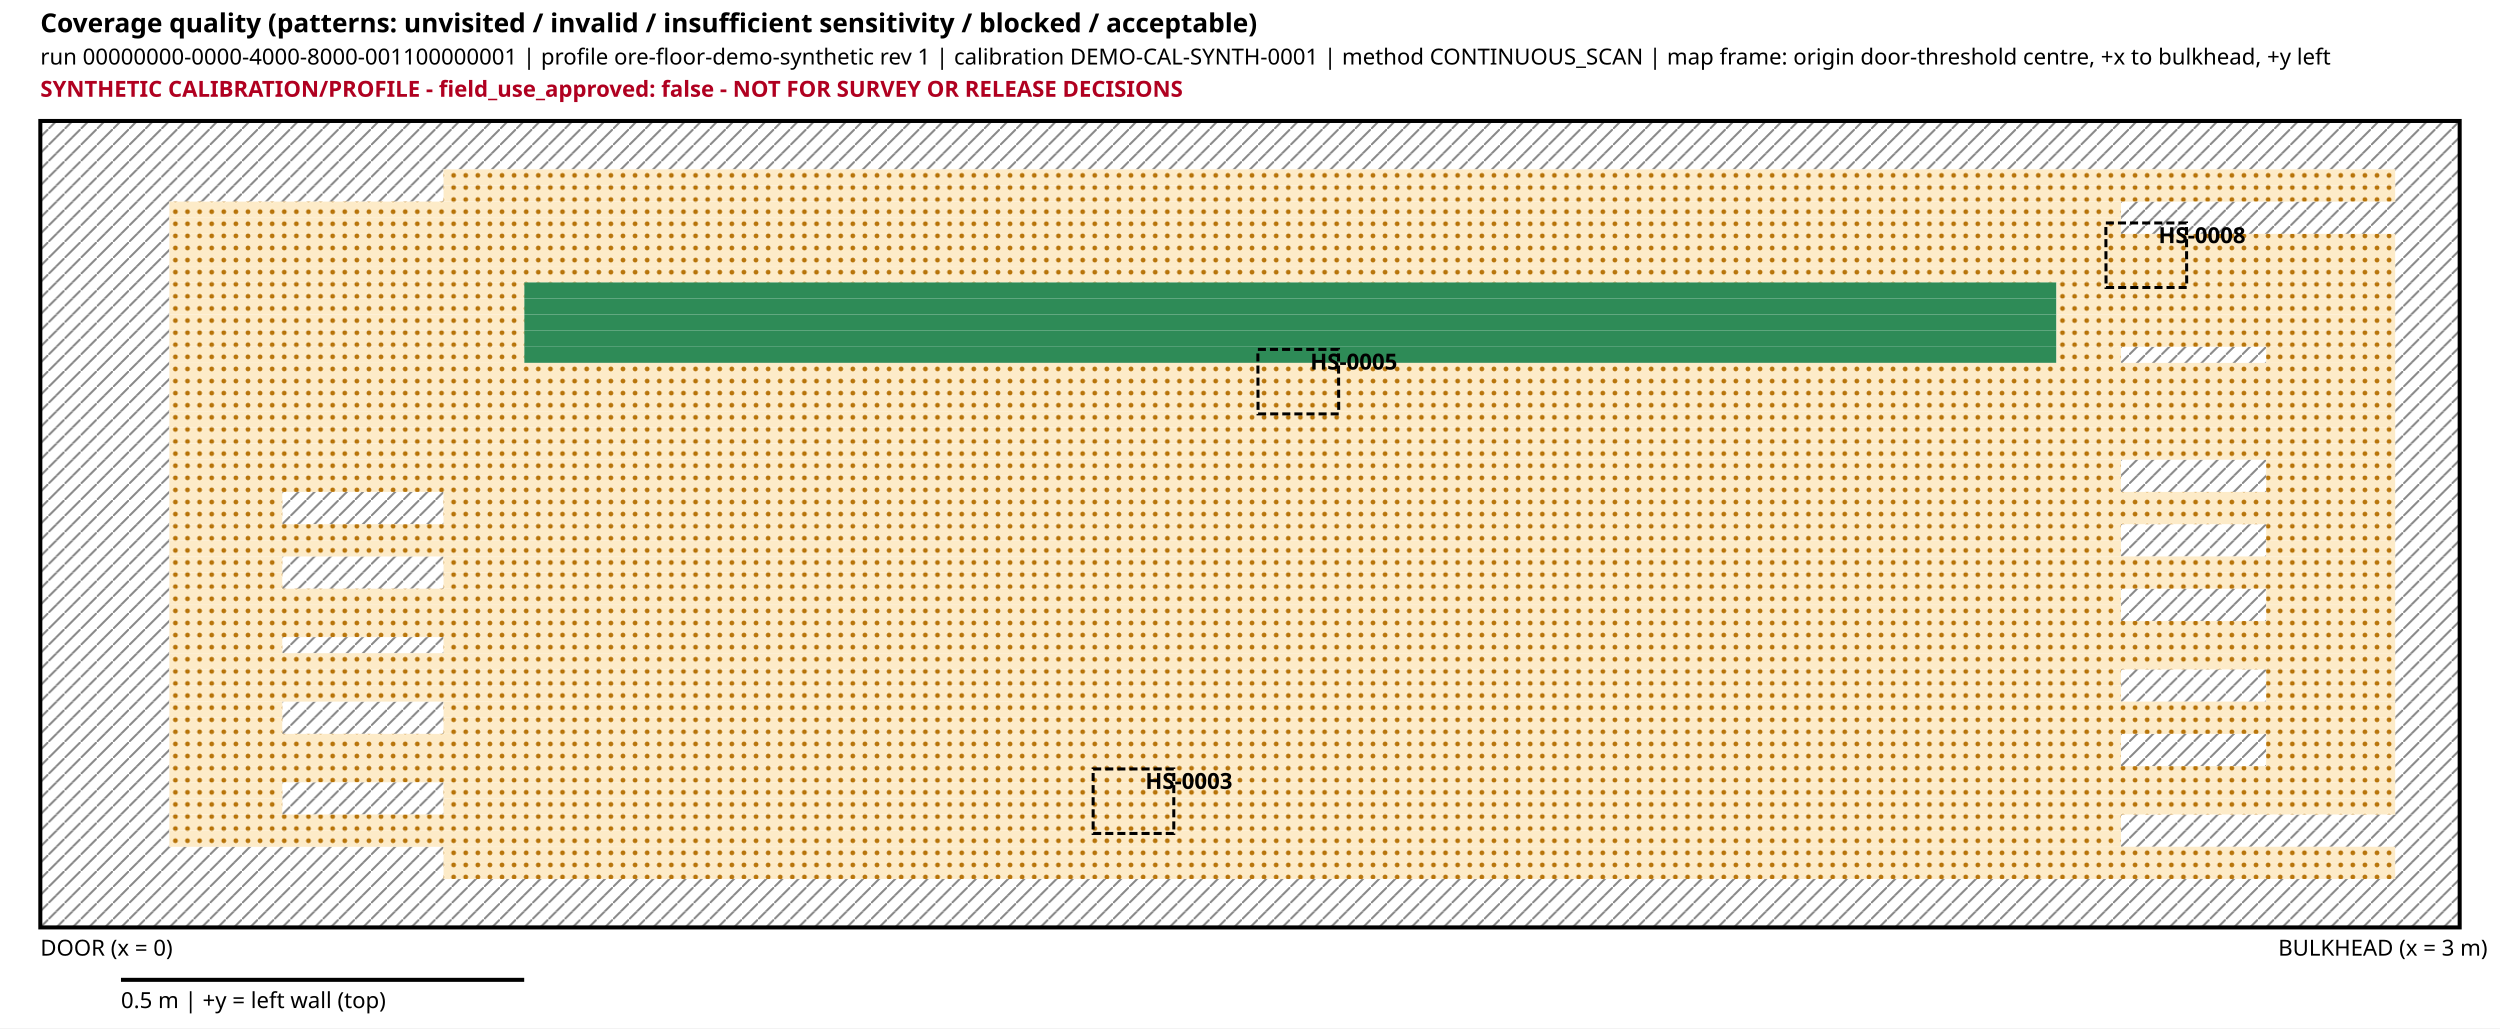
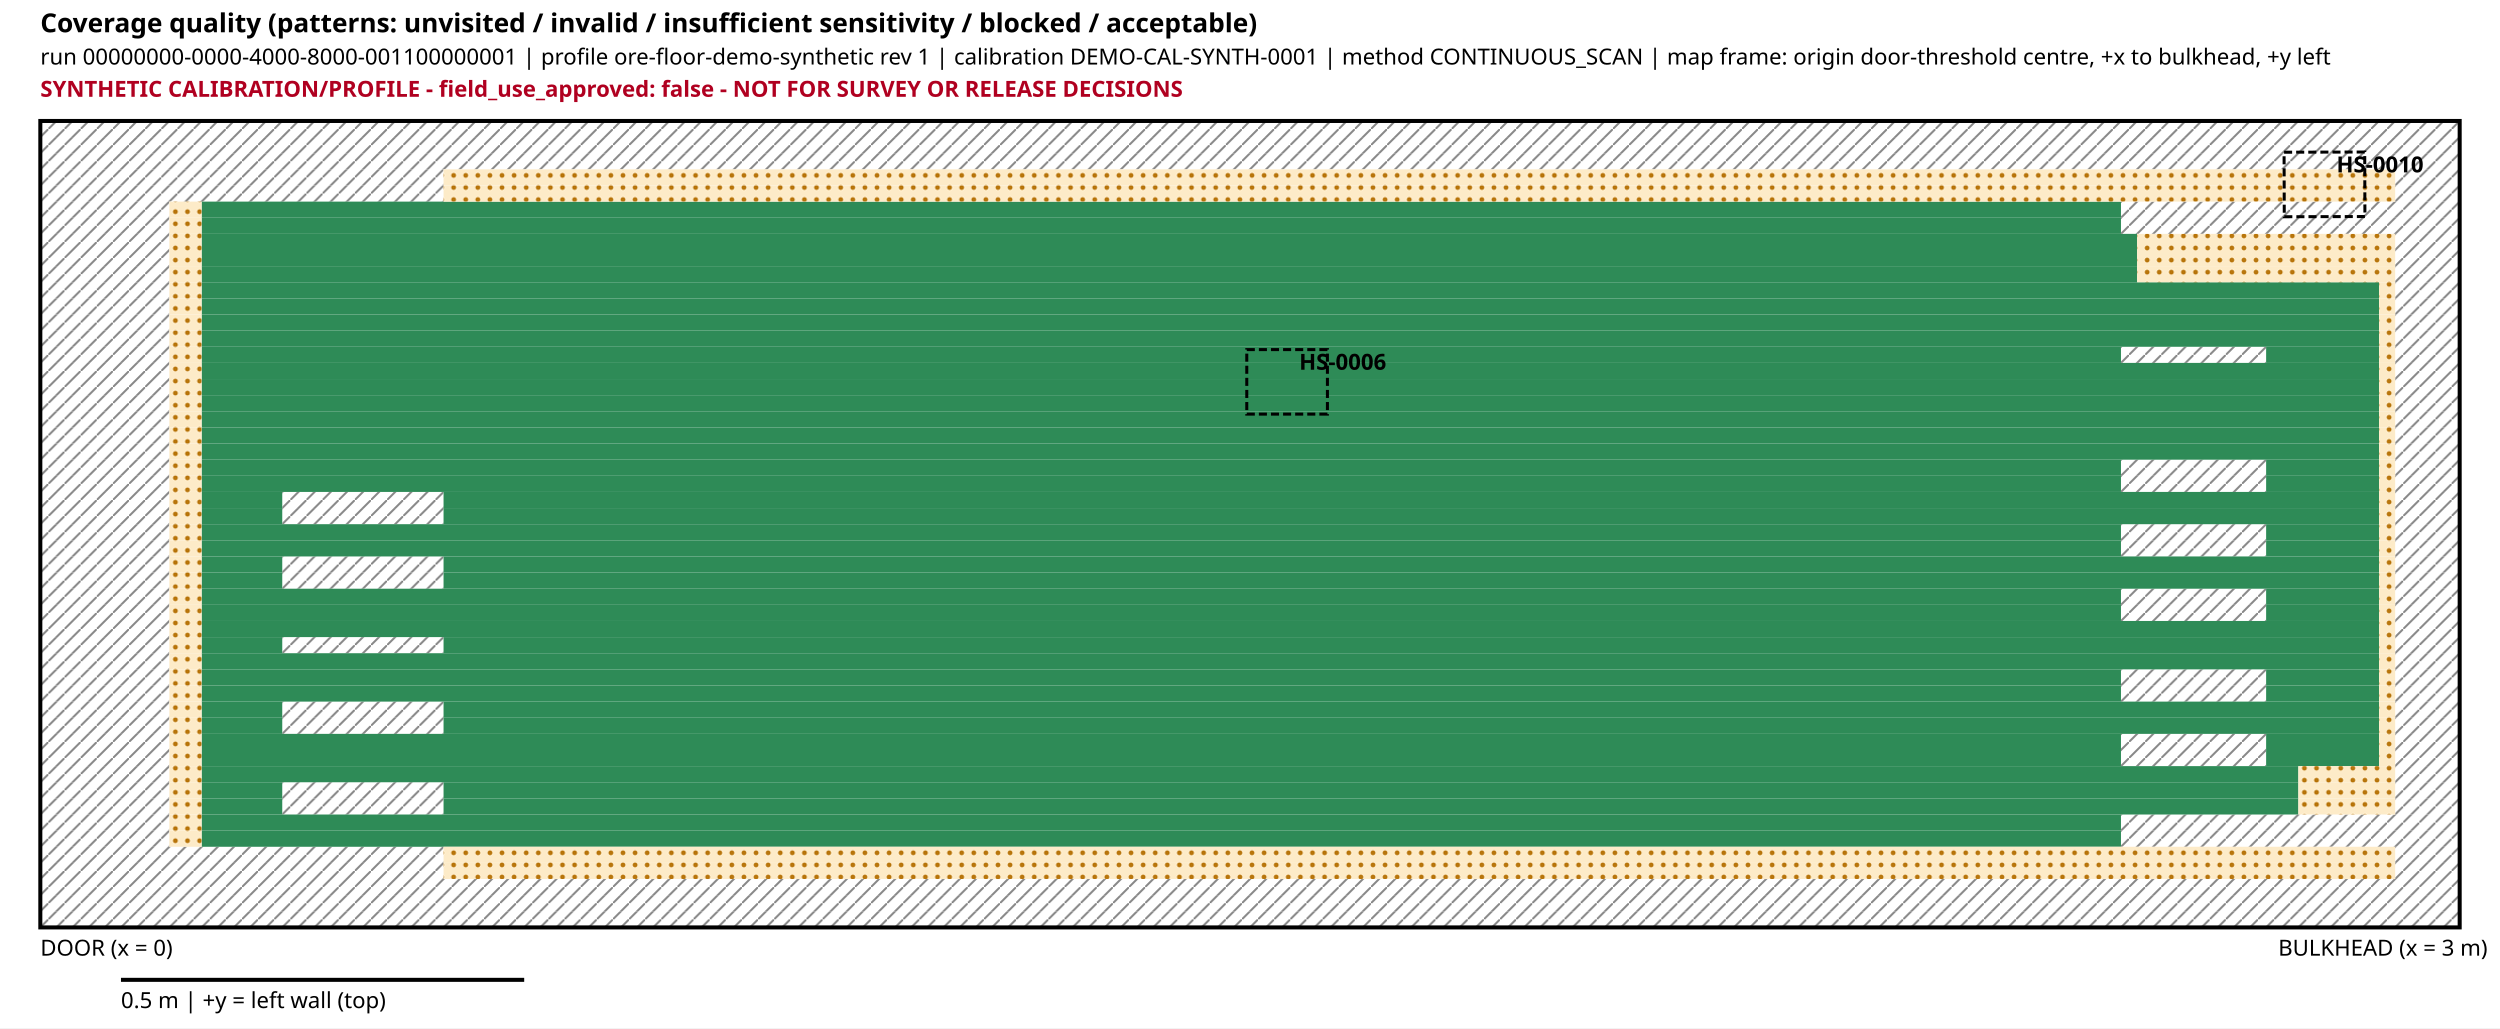
<svg xmlns="http://www.w3.org/2000/svg" width="1240" height="510" viewBox="0 0 1240 510" font-family="sans-serif" font-size="11">
  <defs>
    <pattern id="p-UNVISITED" width="8" height="8" patternUnits="userSpaceOnUse">
      <rect width="8" height="8" fill="#fff" />
      <path d="M0 8L8 0" stroke="#888" stroke-width="1" />
    </pattern>
    <pattern id="p-INVALID_DATA" width="8" height="8" patternUnits="userSpaceOnUse">
      <rect width="8" height="8" fill="#f6d5d5" />
      <path d="M0 0L8 8M0 8L8 0" stroke="#c83c3c" stroke-width="1" />
    </pattern>
    <pattern id="p-INSUFFICIENT_SENSITIVITY" width="6" height="6" patternUnits="userSpaceOnUse">
      <rect width="6" height="6" fill="#fdebc8" />
      <circle cx="3" cy="3" r="1.2" fill="#b9770e" />
    </pattern>
    <pattern id="p-BLOCKED" width="8" height="8" patternUnits="userSpaceOnUse">
      <rect width="8" height="8" fill="#e4dcf0" />
      <path d="M0 4H8" stroke="#785aa0" stroke-width="2" />
    </pattern>
    <pattern id="p-EXCLUDED" width="8" height="8" patternUnits="userSpaceOnUse">
      <rect width="8" height="8" fill="#5a5a5a" />
    </pattern>
    <pattern id="p-ACCEPTABLE" width="8" height="8" patternUnits="userSpaceOnUse">
      <rect width="8" height="8" fill="#2e8b57" />
    </pattern>
  </defs>
  <rect width="1240" height="510" fill="#fff" />
  <text x="20" y="16" font-size="13" font-weight="bold">Coverage quality (patterns: unvisited / invalid / insufficient sensitivity / blocked / acceptable)</text>
  <text x="20" y="32">run 00000000-0000-4000-8000-001100000001 | profile ore-floor-demo-synthetic rev 1 | calibration DEMO-CAL-SYNTH-0001 | method CONTINUOUS_SCAN | map frame: origin door-threshold centre, +x to bulkhead, +y left</text>
  <text x="20" y="48" fill="#b00020" font-weight="bold">SYNTHETIC CALIBRATION/PROFILE - field_use_approved: false - NOT FOR SURVEY OR RELEASE DECISIONS</text>
  <rect x="20.0" y="452.0" width="1200.0" height="8.0" fill="url(#p-UNVISITED)" />
  <rect x="20.0" y="444.0" width="1200.0" height="8.0" fill="url(#p-UNVISITED)" />
  <rect x="20.0" y="436.0" width="1200.0" height="8.0" fill="url(#p-UNVISITED)" />
  <rect x="20.0" y="428.0" width="200.0" height="8.0" fill="url(#p-UNVISITED)" />
  <rect x="1188.0" y="428.0" width="32.0" height="8.0" fill="url(#p-UNVISITED)" />
  <rect x="20.0" y="420.0" width="200.0" height="8.0" fill="url(#p-UNVISITED)" />
  <rect x="1188.0" y="420.0" width="32.0" height="8.0" fill="url(#p-UNVISITED)" />
  <rect x="20.0" y="412.0" width="64.0" height="8.0" fill="url(#p-UNVISITED)" />
  <rect x="1052.0" y="412.0" width="168.0" height="8.0" fill="url(#p-UNVISITED)" />
  <rect x="20.0" y="404.0" width="64.0" height="8.0" fill="url(#p-UNVISITED)" />
  <rect x="1052.0" y="404.0" width="168.0" height="8.0" fill="url(#p-UNVISITED)" />
  <rect x="20.0" y="396.0" width="64.0" height="8.0" fill="url(#p-UNVISITED)" />
  <rect x="140.0" y="396.0" width="80.0" height="8.0" fill="url(#p-UNVISITED)" />
  <rect x="1188.0" y="396.0" width="32.0" height="8.0" fill="url(#p-UNVISITED)" />
  <rect x="20.0" y="388.0" width="64.0" height="8.0" fill="url(#p-UNVISITED)" />
  <rect x="140.0" y="388.0" width="80.0" height="8.0" fill="url(#p-UNVISITED)" />
  <rect x="1188.0" y="388.0" width="32.0" height="8.0" fill="url(#p-UNVISITED)" />
  <rect x="20.0" y="380.0" width="64.0" height="8.0" fill="url(#p-UNVISITED)" />
  <rect x="1188.0" y="380.0" width="32.0" height="8.0" fill="url(#p-UNVISITED)" />
  <rect x="20.0" y="372.0" width="64.0" height="8.0" fill="url(#p-UNVISITED)" />
  <rect x="1052.0" y="372.0" width="72.0" height="8.0" fill="url(#p-UNVISITED)" />
  <rect x="1188.0" y="372.0" width="32.0" height="8.0" fill="url(#p-UNVISITED)" />
  <rect x="20.0" y="364.0" width="64.0" height="8.0" fill="url(#p-UNVISITED)" />
  <rect x="1052.0" y="364.0" width="72.0" height="8.0" fill="url(#p-UNVISITED)" />
  <rect x="1188.0" y="364.0" width="32.0" height="8.0" fill="url(#p-UNVISITED)" />
  <rect x="20.0" y="356.0" width="64.0" height="8.0" fill="url(#p-UNVISITED)" />
  <rect x="140.0" y="356.0" width="80.0" height="8.0" fill="url(#p-UNVISITED)" />
  <rect x="1188.0" y="356.0" width="32.0" height="8.0" fill="url(#p-UNVISITED)" />
  <rect x="20.0" y="348.0" width="64.0" height="8.0" fill="url(#p-UNVISITED)" />
  <rect x="140.0" y="348.0" width="80.0" height="8.0" fill="url(#p-UNVISITED)" />
  <rect x="1188.0" y="348.0" width="32.0" height="8.0" fill="url(#p-UNVISITED)" />
  <rect x="20.0" y="340.0" width="64.0" height="8.0" fill="url(#p-UNVISITED)" />
  <rect x="1052.0" y="340.0" width="72.0" height="8.0" fill="url(#p-UNVISITED)" />
  <rect x="1188.0" y="340.0" width="32.0" height="8.0" fill="url(#p-UNVISITED)" />
  <rect x="20.0" y="332.0" width="64.0" height="8.0" fill="url(#p-UNVISITED)" />
  <rect x="1052.0" y="332.0" width="72.0" height="8.0" fill="url(#p-UNVISITED)" />
  <rect x="1188.0" y="332.0" width="32.0" height="8.0" fill="url(#p-UNVISITED)" />
  <rect x="20.0" y="324.0" width="64.0" height="8.0" fill="url(#p-UNVISITED)" />
  <rect x="1188.0" y="324.0" width="32.0" height="8.0" fill="url(#p-UNVISITED)" />
  <rect x="20.0" y="316.0" width="64.0" height="8.0" fill="url(#p-UNVISITED)" />
  <rect x="140.0" y="316.0" width="80.0" height="8.0" fill="url(#p-UNVISITED)" />
  <rect x="1188.0" y="316.0" width="32.0" height="8.0" fill="url(#p-UNVISITED)" />
  <rect x="20.0" y="308.0" width="64.0" height="8.0" fill="url(#p-UNVISITED)" />
  <rect x="1188.0" y="308.0" width="32.0" height="8.0" fill="url(#p-UNVISITED)" />
  <rect x="20.0" y="300.0" width="64.0" height="8.0" fill="url(#p-UNVISITED)" />
  <rect x="1052.0" y="300.0" width="72.0" height="8.0" fill="url(#p-UNVISITED)" />
  <rect x="1188.0" y="300.0" width="32.0" height="8.0" fill="url(#p-UNVISITED)" />
  <rect x="20.0" y="292.0" width="64.0" height="8.0" fill="url(#p-UNVISITED)" />
  <rect x="1052.0" y="292.0" width="72.0" height="8.0" fill="url(#p-UNVISITED)" />
  <rect x="1188.0" y="292.0" width="32.0" height="8.0" fill="url(#p-UNVISITED)" />
  <rect x="20.0" y="284.0" width="64.0" height="8.0" fill="url(#p-UNVISITED)" />
  <rect x="140.0" y="284.0" width="80.0" height="8.0" fill="url(#p-UNVISITED)" />
  <rect x="1188.0" y="284.0" width="32.0" height="8.0" fill="url(#p-UNVISITED)" />
  <rect x="20.0" y="276.0" width="64.0" height="8.0" fill="url(#p-UNVISITED)" />
  <rect x="140.0" y="276.0" width="80.0" height="8.0" fill="url(#p-UNVISITED)" />
  <rect x="1188.0" y="276.0" width="32.0" height="8.0" fill="url(#p-UNVISITED)" />
  <rect x="20.0" y="268.0" width="64.0" height="8.0" fill="url(#p-UNVISITED)" />
  <rect x="1052.0" y="268.0" width="72.0" height="8.0" fill="url(#p-UNVISITED)" />
  <rect x="1188.0" y="268.0" width="32.0" height="8.0" fill="url(#p-UNVISITED)" />
  <rect x="20.0" y="260.0" width="64.0" height="8.0" fill="url(#p-UNVISITED)" />
  <rect x="1052.0" y="260.0" width="72.0" height="8.0" fill="url(#p-UNVISITED)" />
  <rect x="1188.0" y="260.0" width="32.0" height="8.0" fill="url(#p-UNVISITED)" />
  <rect x="20.0" y="252.0" width="64.0" height="8.0" fill="url(#p-UNVISITED)" />
  <rect x="140.0" y="252.0" width="80.0" height="8.0" fill="url(#p-UNVISITED)" />
  <rect x="1188.0" y="252.0" width="32.0" height="8.0" fill="url(#p-UNVISITED)" />
  <rect x="20.0" y="244.0" width="64.0" height="8.0" fill="url(#p-UNVISITED)" />
  <rect x="140.0" y="244.0" width="80.0" height="8.0" fill="url(#p-UNVISITED)" />
  <rect x="1188.0" y="244.0" width="32.0" height="8.0" fill="url(#p-UNVISITED)" />
  <rect x="20.0" y="236.0" width="64.0" height="8.0" fill="url(#p-UNVISITED)" />
  <rect x="1052.0" y="236.0" width="72.0" height="8.0" fill="url(#p-UNVISITED)" />
  <rect x="1188.0" y="236.0" width="32.0" height="8.0" fill="url(#p-UNVISITED)" />
  <rect x="20.0" y="228.0" width="64.0" height="8.0" fill="url(#p-UNVISITED)" />
  <rect x="1052.0" y="228.0" width="72.0" height="8.0" fill="url(#p-UNVISITED)" />
  <rect x="1188.0" y="228.0" width="32.0" height="8.0" fill="url(#p-UNVISITED)" />
  <rect x="20.0" y="220.0" width="64.0" height="8.0" fill="url(#p-UNVISITED)" />
  <rect x="1188.0" y="220.0" width="32.0" height="8.0" fill="url(#p-UNVISITED)" />
  <rect x="20.0" y="212.0" width="64.0" height="8.0" fill="url(#p-UNVISITED)" />
  <rect x="1188.0" y="212.0" width="32.0" height="8.0" fill="url(#p-UNVISITED)" />
  <rect x="20.0" y="204.0" width="64.0" height="8.0" fill="url(#p-UNVISITED)" />
  <rect x="1188.0" y="204.0" width="32.0" height="8.0" fill="url(#p-UNVISITED)" />
  <rect x="20.0" y="196.0" width="64.0" height="8.0" fill="url(#p-UNVISITED)" />
  <rect x="1188.0" y="196.0" width="32.0" height="8.0" fill="url(#p-UNVISITED)" />
  <rect x="20.0" y="188.0" width="64.0" height="8.0" fill="url(#p-UNVISITED)" />
  <rect x="1188.0" y="188.0" width="32.0" height="8.0" fill="url(#p-UNVISITED)" />
  <rect x="20.0" y="180.0" width="64.0" height="8.0" fill="url(#p-UNVISITED)" />
  <rect x="1188.0" y="180.0" width="32.0" height="8.0" fill="url(#p-UNVISITED)" />
  <rect x="20.0" y="172.0" width="64.0" height="8.0" fill="url(#p-UNVISITED)" />
  <rect x="1052.0" y="172.0" width="72.0" height="8.0" fill="url(#p-UNVISITED)" />
  <rect x="1188.0" y="172.0" width="32.0" height="8.0" fill="url(#p-UNVISITED)" />
  <rect x="20.0" y="164.0" width="64.0" height="8.0" fill="url(#p-UNVISITED)" />
  <rect x="1188.0" y="164.0" width="32.0" height="8.0" fill="url(#p-UNVISITED)" />
  <rect x="20.0" y="156.0" width="64.0" height="8.0" fill="url(#p-UNVISITED)" />
  <rect x="1188.0" y="156.0" width="32.0" height="8.0" fill="url(#p-UNVISITED)" />
  <rect x="20.0" y="148.0" width="64.0" height="8.0" fill="url(#p-UNVISITED)" />
  <rect x="1188.0" y="148.0" width="32.0" height="8.0" fill="url(#p-UNVISITED)" />
  <rect x="20.0" y="140.0" width="64.0" height="8.0" fill="url(#p-UNVISITED)" />
  <rect x="1188.0" y="140.0" width="32.0" height="8.0" fill="url(#p-UNVISITED)" />
  <rect x="20.0" y="132.0" width="64.0" height="8.0" fill="url(#p-UNVISITED)" />
  <rect x="1188.0" y="132.0" width="32.0" height="8.0" fill="url(#p-UNVISITED)" />
  <rect x="20.0" y="124.0" width="64.0" height="8.0" fill="url(#p-UNVISITED)" />
  <rect x="1188.0" y="124.0" width="32.0" height="8.0" fill="url(#p-UNVISITED)" />
  <rect x="20.0" y="116.0" width="64.0" height="8.0" fill="url(#p-UNVISITED)" />
  <rect x="1188.0" y="116.0" width="32.0" height="8.0" fill="url(#p-UNVISITED)" />
  <rect x="20.0" y="108.0" width="64.0" height="8.0" fill="url(#p-UNVISITED)" />
  <rect x="1052.0" y="108.0" width="168.0" height="8.0" fill="url(#p-UNVISITED)" />
  <rect x="20.0" y="100.0" width="64.0" height="8.0" fill="url(#p-UNVISITED)" />
  <rect x="1052.0" y="100.0" width="168.0" height="8.0" fill="url(#p-UNVISITED)" />
  <rect x="20.0" y="92.0" width="200.0" height="8.0" fill="url(#p-UNVISITED)" />
  <rect x="1188.0" y="92.0" width="32.0" height="8.0" fill="url(#p-UNVISITED)" />
  <rect x="20.0" y="84.0" width="200.0" height="8.0" fill="url(#p-UNVISITED)" />
  <rect x="1188.0" y="84.0" width="32.0" height="8.0" fill="url(#p-UNVISITED)" />
  <rect x="20.0" y="76.0" width="1200.0" height="8.0" fill="url(#p-UNVISITED)" />
  <rect x="20.0" y="68.0" width="1200.0" height="8.0" fill="url(#p-UNVISITED)" />
  <rect x="20.0" y="60.0" width="1200.0" height="8.0" fill="url(#p-UNVISITED)" />
-   <rect x="260.0" y="172.0" width="760.0" height="8.0" fill="url(#p-ACCEPTABLE)" />
-   <rect x="260.0" y="164.0" width="760.0" height="8.0" fill="url(#p-ACCEPTABLE)" />
-   <rect x="260.0" y="156.0" width="760.0" height="8.0" fill="url(#p-ACCEPTABLE)" />
-   <rect x="260.0" y="148.0" width="760.0" height="8.0" fill="url(#p-ACCEPTABLE)" />
-   <rect x="260.0" y="140.0" width="760.0" height="8.0" fill="url(#p-ACCEPTABLE)" />
+   <rect x="100.0" y="412.0" width="952.0" height="8.0" fill="url(#p-ACCEPTABLE)" />
+   <rect x="100.0" y="404.0" width="952.0" height="8.0" fill="url(#p-ACCEPTABLE)" />
+   <rect x="100.0" y="396.0" width="40.0" height="8.0" fill="url(#p-ACCEPTABLE)" />
+   <rect x="220.0" y="396.0" width="920.0" height="8.0" fill="url(#p-ACCEPTABLE)" />
+   <rect x="100.0" y="388.0" width="40.0" height="8.0" fill="url(#p-ACCEPTABLE)" />
+   <rect x="220.0" y="388.0" width="920.0" height="8.0" fill="url(#p-ACCEPTABLE)" />
+   <rect x="100.0" y="380.0" width="1040.0" height="8.0" fill="url(#p-ACCEPTABLE)" />
+   <rect x="100.0" y="372.0" width="952.0" height="8.0" fill="url(#p-ACCEPTABLE)" />
+   <rect x="1124.0" y="372.0" width="56.0" height="8.0" fill="url(#p-ACCEPTABLE)" />
+   <rect x="100.0" y="364.0" width="952.0" height="8.0" fill="url(#p-ACCEPTABLE)" />
+   <rect x="1124.0" y="364.0" width="56.0" height="8.0" fill="url(#p-ACCEPTABLE)" />
+   <rect x="100.0" y="356.0" width="40.0" height="8.0" fill="url(#p-ACCEPTABLE)" />
+   <rect x="220.0" y="356.0" width="960.0" height="8.0" fill="url(#p-ACCEPTABLE)" />
+   <rect x="100.0" y="348.0" width="40.0" height="8.0" fill="url(#p-ACCEPTABLE)" />
+   <rect x="220.0" y="348.0" width="960.0" height="8.0" fill="url(#p-ACCEPTABLE)" />
+   <rect x="100.0" y="340.0" width="952.0" height="8.0" fill="url(#p-ACCEPTABLE)" />
+   <rect x="1124.0" y="340.0" width="56.0" height="8.0" fill="url(#p-ACCEPTABLE)" />
+   <rect x="100.0" y="332.0" width="952.0" height="8.0" fill="url(#p-ACCEPTABLE)" />
+   <rect x="1124.0" y="332.0" width="56.0" height="8.0" fill="url(#p-ACCEPTABLE)" />
+   <rect x="100.0" y="324.0" width="1080.0" height="8.0" fill="url(#p-ACCEPTABLE)" />
+   <rect x="100.0" y="316.0" width="40.0" height="8.0" fill="url(#p-ACCEPTABLE)" />
+   <rect x="220.0" y="316.0" width="960.0" height="8.0" fill="url(#p-ACCEPTABLE)" />
+   <rect x="100.0" y="308.0" width="1080.0" height="8.0" fill="url(#p-ACCEPTABLE)" />
+   <rect x="100.0" y="300.0" width="952.0" height="8.0" fill="url(#p-ACCEPTABLE)" />
+   <rect x="1124.0" y="300.0" width="56.0" height="8.0" fill="url(#p-ACCEPTABLE)" />
+   <rect x="100.0" y="292.0" width="952.0" height="8.0" fill="url(#p-ACCEPTABLE)" />
+   <rect x="1124.0" y="292.0" width="56.0" height="8.0" fill="url(#p-ACCEPTABLE)" />
+   <rect x="100.0" y="284.0" width="40.0" height="8.0" fill="url(#p-ACCEPTABLE)" />
+   <rect x="220.0" y="284.0" width="960.0" height="8.0" fill="url(#p-ACCEPTABLE)" />
+   <rect x="100.0" y="276.0" width="40.0" height="8.0" fill="url(#p-ACCEPTABLE)" />
+   <rect x="220.0" y="276.0" width="960.0" height="8.0" fill="url(#p-ACCEPTABLE)" />
+   <rect x="100.0" y="268.0" width="952.0" height="8.0" fill="url(#p-ACCEPTABLE)" />
+   <rect x="1124.0" y="268.0" width="56.0" height="8.0" fill="url(#p-ACCEPTABLE)" />
+   <rect x="100.0" y="260.0" width="952.0" height="8.0" fill="url(#p-ACCEPTABLE)" />
+   <rect x="1124.0" y="260.0" width="56.0" height="8.0" fill="url(#p-ACCEPTABLE)" />
+   <rect x="100.0" y="252.0" width="40.0" height="8.0" fill="url(#p-ACCEPTABLE)" />
+   <rect x="220.0" y="252.0" width="960.0" height="8.0" fill="url(#p-ACCEPTABLE)" />
+   <rect x="100.0" y="244.0" width="40.0" height="8.0" fill="url(#p-ACCEPTABLE)" />
+   <rect x="220.0" y="244.0" width="960.0" height="8.0" fill="url(#p-ACCEPTABLE)" />
+   <rect x="100.0" y="236.0" width="952.0" height="8.0" fill="url(#p-ACCEPTABLE)" />
+   <rect x="1124.0" y="236.0" width="56.0" height="8.0" fill="url(#p-ACCEPTABLE)" />
+   <rect x="100.0" y="228.0" width="952.0" height="8.0" fill="url(#p-ACCEPTABLE)" />
+   <rect x="1124.0" y="228.0" width="56.0" height="8.0" fill="url(#p-ACCEPTABLE)" />
+   <rect x="100.0" y="220.0" width="1080.0" height="8.0" fill="url(#p-ACCEPTABLE)" />
+   <rect x="100.0" y="212.0" width="1080.0" height="8.0" fill="url(#p-ACCEPTABLE)" />
+   <rect x="100.0" y="204.0" width="1080.0" height="8.0" fill="url(#p-ACCEPTABLE)" />
+   <rect x="100.0" y="196.0" width="1080.0" height="8.0" fill="url(#p-ACCEPTABLE)" />
+   <rect x="100.0" y="188.0" width="1080.0" height="8.0" fill="url(#p-ACCEPTABLE)" />
+   <rect x="100.0" y="180.0" width="1080.0" height="8.0" fill="url(#p-ACCEPTABLE)" />
+   <rect x="100.0" y="172.0" width="952.0" height="8.0" fill="url(#p-ACCEPTABLE)" />
+   <rect x="1124.0" y="172.0" width="56.0" height="8.0" fill="url(#p-ACCEPTABLE)" />
+   <rect x="100.0" y="164.0" width="1080.0" height="8.0" fill="url(#p-ACCEPTABLE)" />
+   <rect x="100.0" y="156.0" width="1080.0" height="8.0" fill="url(#p-ACCEPTABLE)" />
+   <rect x="100.0" y="148.0" width="1080.0" height="8.0" fill="url(#p-ACCEPTABLE)" />
+   <rect x="100.0" y="140.0" width="1080.0" height="8.0" fill="url(#p-ACCEPTABLE)" />
+   <rect x="100.0" y="132.0" width="960.0" height="8.0" fill="url(#p-ACCEPTABLE)" />
+   <rect x="100.0" y="124.0" width="960.0" height="8.0" fill="url(#p-ACCEPTABLE)" />
+   <rect x="100.0" y="116.0" width="960.0" height="8.0" fill="url(#p-ACCEPTABLE)" />
+   <rect x="100.0" y="108.0" width="952.0" height="8.0" fill="url(#p-ACCEPTABLE)" />
+   <rect x="100.0" y="100.0" width="952.0" height="8.0" fill="url(#p-ACCEPTABLE)" />
  <rect x="220.0" y="428.0" width="968.0" height="8.0" fill="url(#p-INSUFFICIENT_SENSITIVITY)" />
  <rect x="220.0" y="420.0" width="968.0" height="8.0" fill="url(#p-INSUFFICIENT_SENSITIVITY)" />
-   <rect x="84.0" y="412.0" width="968.0" height="8.0" fill="url(#p-INSUFFICIENT_SENSITIVITY)" />
-   <rect x="84.0" y="404.0" width="968.0" height="8.0" fill="url(#p-INSUFFICIENT_SENSITIVITY)" />
-   <rect x="84.0" y="396.0" width="56.0" height="8.0" fill="url(#p-INSUFFICIENT_SENSITIVITY)" />
-   <rect x="220.0" y="396.0" width="968.0" height="8.0" fill="url(#p-INSUFFICIENT_SENSITIVITY)" />
-   <rect x="84.0" y="388.0" width="56.0" height="8.0" fill="url(#p-INSUFFICIENT_SENSITIVITY)" />
-   <rect x="220.0" y="388.0" width="968.0" height="8.0" fill="url(#p-INSUFFICIENT_SENSITIVITY)" />
-   <rect x="84.0" y="380.0" width="1104.0" height="8.0" fill="url(#p-INSUFFICIENT_SENSITIVITY)" />
-   <rect x="84.0" y="372.0" width="968.0" height="8.0" fill="url(#p-INSUFFICIENT_SENSITIVITY)" />
-   <rect x="1124.0" y="372.0" width="64.0" height="8.0" fill="url(#p-INSUFFICIENT_SENSITIVITY)" />
-   <rect x="84.0" y="364.0" width="968.0" height="8.0" fill="url(#p-INSUFFICIENT_SENSITIVITY)" />
-   <rect x="1124.0" y="364.0" width="64.0" height="8.0" fill="url(#p-INSUFFICIENT_SENSITIVITY)" />
-   <rect x="84.0" y="356.0" width="56.0" height="8.0" fill="url(#p-INSUFFICIENT_SENSITIVITY)" />
-   <rect x="220.0" y="356.0" width="968.0" height="8.0" fill="url(#p-INSUFFICIENT_SENSITIVITY)" />
-   <rect x="84.0" y="348.0" width="56.0" height="8.0" fill="url(#p-INSUFFICIENT_SENSITIVITY)" />
-   <rect x="220.0" y="348.0" width="968.0" height="8.0" fill="url(#p-INSUFFICIENT_SENSITIVITY)" />
-   <rect x="84.0" y="340.0" width="968.0" height="8.0" fill="url(#p-INSUFFICIENT_SENSITIVITY)" />
-   <rect x="1124.0" y="340.0" width="64.0" height="8.0" fill="url(#p-INSUFFICIENT_SENSITIVITY)" />
-   <rect x="84.0" y="332.0" width="968.0" height="8.0" fill="url(#p-INSUFFICIENT_SENSITIVITY)" />
-   <rect x="1124.0" y="332.0" width="64.0" height="8.0" fill="url(#p-INSUFFICIENT_SENSITIVITY)" />
-   <rect x="84.0" y="324.0" width="1104.0" height="8.0" fill="url(#p-INSUFFICIENT_SENSITIVITY)" />
-   <rect x="84.0" y="316.0" width="56.0" height="8.0" fill="url(#p-INSUFFICIENT_SENSITIVITY)" />
-   <rect x="220.0" y="316.0" width="968.0" height="8.0" fill="url(#p-INSUFFICIENT_SENSITIVITY)" />
-   <rect x="84.0" y="308.0" width="1104.0" height="8.0" fill="url(#p-INSUFFICIENT_SENSITIVITY)" />
-   <rect x="84.0" y="300.0" width="968.0" height="8.0" fill="url(#p-INSUFFICIENT_SENSITIVITY)" />
-   <rect x="1124.0" y="300.0" width="64.0" height="8.0" fill="url(#p-INSUFFICIENT_SENSITIVITY)" />
-   <rect x="84.0" y="292.0" width="968.0" height="8.0" fill="url(#p-INSUFFICIENT_SENSITIVITY)" />
-   <rect x="1124.0" y="292.0" width="64.0" height="8.0" fill="url(#p-INSUFFICIENT_SENSITIVITY)" />
-   <rect x="84.0" y="284.0" width="56.0" height="8.0" fill="url(#p-INSUFFICIENT_SENSITIVITY)" />
-   <rect x="220.0" y="284.0" width="968.0" height="8.0" fill="url(#p-INSUFFICIENT_SENSITIVITY)" />
-   <rect x="84.0" y="276.0" width="56.0" height="8.0" fill="url(#p-INSUFFICIENT_SENSITIVITY)" />
-   <rect x="220.0" y="276.0" width="968.0" height="8.0" fill="url(#p-INSUFFICIENT_SENSITIVITY)" />
-   <rect x="84.0" y="268.0" width="968.0" height="8.0" fill="url(#p-INSUFFICIENT_SENSITIVITY)" />
-   <rect x="1124.0" y="268.0" width="64.0" height="8.0" fill="url(#p-INSUFFICIENT_SENSITIVITY)" />
-   <rect x="84.0" y="260.0" width="968.0" height="8.0" fill="url(#p-INSUFFICIENT_SENSITIVITY)" />
-   <rect x="1124.0" y="260.0" width="64.0" height="8.0" fill="url(#p-INSUFFICIENT_SENSITIVITY)" />
-   <rect x="84.0" y="252.0" width="56.0" height="8.0" fill="url(#p-INSUFFICIENT_SENSITIVITY)" />
-   <rect x="220.0" y="252.0" width="968.0" height="8.0" fill="url(#p-INSUFFICIENT_SENSITIVITY)" />
-   <rect x="84.0" y="244.0" width="56.0" height="8.0" fill="url(#p-INSUFFICIENT_SENSITIVITY)" />
-   <rect x="220.0" y="244.0" width="968.0" height="8.0" fill="url(#p-INSUFFICIENT_SENSITIVITY)" />
-   <rect x="84.0" y="236.0" width="968.0" height="8.0" fill="url(#p-INSUFFICIENT_SENSITIVITY)" />
-   <rect x="1124.0" y="236.0" width="64.0" height="8.0" fill="url(#p-INSUFFICIENT_SENSITIVITY)" />
-   <rect x="84.0" y="228.0" width="968.0" height="8.0" fill="url(#p-INSUFFICIENT_SENSITIVITY)" />
-   <rect x="1124.0" y="228.0" width="64.0" height="8.0" fill="url(#p-INSUFFICIENT_SENSITIVITY)" />
-   <rect x="84.0" y="220.0" width="1104.0" height="8.0" fill="url(#p-INSUFFICIENT_SENSITIVITY)" />
-   <rect x="84.0" y="212.0" width="1104.0" height="8.0" fill="url(#p-INSUFFICIENT_SENSITIVITY)" />
-   <rect x="84.0" y="204.0" width="1104.0" height="8.0" fill="url(#p-INSUFFICIENT_SENSITIVITY)" />
-   <rect x="84.0" y="196.0" width="1104.0" height="8.0" fill="url(#p-INSUFFICIENT_SENSITIVITY)" />
-   <rect x="84.0" y="188.0" width="1104.0" height="8.0" fill="url(#p-INSUFFICIENT_SENSITIVITY)" />
-   <rect x="84.0" y="180.0" width="1104.0" height="8.0" fill="url(#p-INSUFFICIENT_SENSITIVITY)" />
-   <rect x="84.0" y="172.0" width="176.0" height="8.0" fill="url(#p-INSUFFICIENT_SENSITIVITY)" />
-   <rect x="1020.0" y="172.0" width="32.0" height="8.0" fill="url(#p-INSUFFICIENT_SENSITIVITY)" />
-   <rect x="1124.0" y="172.0" width="64.0" height="8.0" fill="url(#p-INSUFFICIENT_SENSITIVITY)" />
-   <rect x="84.0" y="164.0" width="176.0" height="8.0" fill="url(#p-INSUFFICIENT_SENSITIVITY)" />
-   <rect x="1020.0" y="164.0" width="168.0" height="8.0" fill="url(#p-INSUFFICIENT_SENSITIVITY)" />
-   <rect x="84.0" y="156.0" width="176.0" height="8.0" fill="url(#p-INSUFFICIENT_SENSITIVITY)" />
-   <rect x="1020.0" y="156.0" width="168.0" height="8.0" fill="url(#p-INSUFFICIENT_SENSITIVITY)" />
-   <rect x="84.0" y="148.0" width="176.0" height="8.0" fill="url(#p-INSUFFICIENT_SENSITIVITY)" />
-   <rect x="1020.0" y="148.0" width="168.0" height="8.0" fill="url(#p-INSUFFICIENT_SENSITIVITY)" />
-   <rect x="84.0" y="140.0" width="176.0" height="8.0" fill="url(#p-INSUFFICIENT_SENSITIVITY)" />
-   <rect x="1020.0" y="140.0" width="168.0" height="8.0" fill="url(#p-INSUFFICIENT_SENSITIVITY)" />
-   <rect x="84.0" y="132.0" width="1104.0" height="8.0" fill="url(#p-INSUFFICIENT_SENSITIVITY)" />
-   <rect x="84.0" y="124.0" width="1104.0" height="8.0" fill="url(#p-INSUFFICIENT_SENSITIVITY)" />
-   <rect x="84.0" y="116.0" width="1104.0" height="8.0" fill="url(#p-INSUFFICIENT_SENSITIVITY)" />
-   <rect x="84.0" y="108.0" width="968.0" height="8.0" fill="url(#p-INSUFFICIENT_SENSITIVITY)" />
-   <rect x="84.0" y="100.0" width="968.0" height="8.0" fill="url(#p-INSUFFICIENT_SENSITIVITY)" />
+   <rect x="84.0" y="412.0" width="16.0" height="8.0" fill="url(#p-INSUFFICIENT_SENSITIVITY)" />
+   <rect x="84.0" y="404.0" width="16.0" height="8.0" fill="url(#p-INSUFFICIENT_SENSITIVITY)" />
+   <rect x="84.0" y="396.0" width="16.0" height="8.0" fill="url(#p-INSUFFICIENT_SENSITIVITY)" />
+   <rect x="1140.0" y="396.0" width="48.0" height="8.0" fill="url(#p-INSUFFICIENT_SENSITIVITY)" />
+   <rect x="84.0" y="388.0" width="16.0" height="8.0" fill="url(#p-INSUFFICIENT_SENSITIVITY)" />
+   <rect x="1140.0" y="388.0" width="48.0" height="8.0" fill="url(#p-INSUFFICIENT_SENSITIVITY)" />
+   <rect x="84.0" y="380.0" width="16.0" height="8.0" fill="url(#p-INSUFFICIENT_SENSITIVITY)" />
+   <rect x="1140.0" y="380.0" width="48.0" height="8.0" fill="url(#p-INSUFFICIENT_SENSITIVITY)" />
+   <rect x="84.0" y="372.0" width="16.0" height="8.0" fill="url(#p-INSUFFICIENT_SENSITIVITY)" />
+   <rect x="1180.0" y="372.0" width="8.0" height="8.0" fill="url(#p-INSUFFICIENT_SENSITIVITY)" />
+   <rect x="84.0" y="364.0" width="16.0" height="8.0" fill="url(#p-INSUFFICIENT_SENSITIVITY)" />
+   <rect x="1180.0" y="364.0" width="8.0" height="8.0" fill="url(#p-INSUFFICIENT_SENSITIVITY)" />
+   <rect x="84.0" y="356.0" width="16.0" height="8.0" fill="url(#p-INSUFFICIENT_SENSITIVITY)" />
+   <rect x="1180.0" y="356.0" width="8.0" height="8.0" fill="url(#p-INSUFFICIENT_SENSITIVITY)" />
+   <rect x="84.0" y="348.0" width="16.0" height="8.0" fill="url(#p-INSUFFICIENT_SENSITIVITY)" />
+   <rect x="1180.0" y="348.0" width="8.0" height="8.0" fill="url(#p-INSUFFICIENT_SENSITIVITY)" />
+   <rect x="84.0" y="340.0" width="16.0" height="8.0" fill="url(#p-INSUFFICIENT_SENSITIVITY)" />
+   <rect x="1180.0" y="340.0" width="8.0" height="8.0" fill="url(#p-INSUFFICIENT_SENSITIVITY)" />
+   <rect x="84.0" y="332.0" width="16.0" height="8.0" fill="url(#p-INSUFFICIENT_SENSITIVITY)" />
+   <rect x="1180.0" y="332.0" width="8.0" height="8.0" fill="url(#p-INSUFFICIENT_SENSITIVITY)" />
+   <rect x="84.0" y="324.0" width="16.0" height="8.0" fill="url(#p-INSUFFICIENT_SENSITIVITY)" />
+   <rect x="1180.0" y="324.0" width="8.0" height="8.0" fill="url(#p-INSUFFICIENT_SENSITIVITY)" />
+   <rect x="84.0" y="316.0" width="16.0" height="8.0" fill="url(#p-INSUFFICIENT_SENSITIVITY)" />
+   <rect x="1180.0" y="316.0" width="8.0" height="8.0" fill="url(#p-INSUFFICIENT_SENSITIVITY)" />
+   <rect x="84.0" y="308.0" width="16.0" height="8.0" fill="url(#p-INSUFFICIENT_SENSITIVITY)" />
+   <rect x="1180.0" y="308.0" width="8.0" height="8.0" fill="url(#p-INSUFFICIENT_SENSITIVITY)" />
+   <rect x="84.0" y="300.0" width="16.0" height="8.0" fill="url(#p-INSUFFICIENT_SENSITIVITY)" />
+   <rect x="1180.0" y="300.0" width="8.0" height="8.0" fill="url(#p-INSUFFICIENT_SENSITIVITY)" />
+   <rect x="84.0" y="292.0" width="16.0" height="8.0" fill="url(#p-INSUFFICIENT_SENSITIVITY)" />
+   <rect x="1180.0" y="292.0" width="8.0" height="8.0" fill="url(#p-INSUFFICIENT_SENSITIVITY)" />
+   <rect x="84.0" y="284.0" width="16.0" height="8.0" fill="url(#p-INSUFFICIENT_SENSITIVITY)" />
+   <rect x="1180.0" y="284.0" width="8.0" height="8.0" fill="url(#p-INSUFFICIENT_SENSITIVITY)" />
+   <rect x="84.0" y="276.0" width="16.0" height="8.0" fill="url(#p-INSUFFICIENT_SENSITIVITY)" />
+   <rect x="1180.0" y="276.0" width="8.0" height="8.0" fill="url(#p-INSUFFICIENT_SENSITIVITY)" />
+   <rect x="84.0" y="268.0" width="16.0" height="8.0" fill="url(#p-INSUFFICIENT_SENSITIVITY)" />
+   <rect x="1180.0" y="268.0" width="8.0" height="8.0" fill="url(#p-INSUFFICIENT_SENSITIVITY)" />
+   <rect x="84.0" y="260.0" width="16.0" height="8.0" fill="url(#p-INSUFFICIENT_SENSITIVITY)" />
+   <rect x="1180.0" y="260.0" width="8.0" height="8.0" fill="url(#p-INSUFFICIENT_SENSITIVITY)" />
+   <rect x="84.0" y="252.0" width="16.0" height="8.0" fill="url(#p-INSUFFICIENT_SENSITIVITY)" />
+   <rect x="1180.0" y="252.0" width="8.0" height="8.0" fill="url(#p-INSUFFICIENT_SENSITIVITY)" />
+   <rect x="84.0" y="244.0" width="16.0" height="8.0" fill="url(#p-INSUFFICIENT_SENSITIVITY)" />
+   <rect x="1180.0" y="244.0" width="8.0" height="8.0" fill="url(#p-INSUFFICIENT_SENSITIVITY)" />
+   <rect x="84.0" y="236.0" width="16.0" height="8.0" fill="url(#p-INSUFFICIENT_SENSITIVITY)" />
+   <rect x="1180.0" y="236.0" width="8.0" height="8.0" fill="url(#p-INSUFFICIENT_SENSITIVITY)" />
+   <rect x="84.0" y="228.0" width="16.0" height="8.0" fill="url(#p-INSUFFICIENT_SENSITIVITY)" />
+   <rect x="1180.0" y="228.0" width="8.0" height="8.0" fill="url(#p-INSUFFICIENT_SENSITIVITY)" />
+   <rect x="84.0" y="220.0" width="16.0" height="8.0" fill="url(#p-INSUFFICIENT_SENSITIVITY)" />
+   <rect x="1180.0" y="220.0" width="8.0" height="8.0" fill="url(#p-INSUFFICIENT_SENSITIVITY)" />
+   <rect x="84.0" y="212.0" width="16.0" height="8.0" fill="url(#p-INSUFFICIENT_SENSITIVITY)" />
+   <rect x="1180.0" y="212.0" width="8.0" height="8.0" fill="url(#p-INSUFFICIENT_SENSITIVITY)" />
+   <rect x="84.0" y="204.0" width="16.0" height="8.0" fill="url(#p-INSUFFICIENT_SENSITIVITY)" />
+   <rect x="1180.0" y="204.0" width="8.0" height="8.0" fill="url(#p-INSUFFICIENT_SENSITIVITY)" />
+   <rect x="84.0" y="196.0" width="16.0" height="8.0" fill="url(#p-INSUFFICIENT_SENSITIVITY)" />
+   <rect x="1180.0" y="196.0" width="8.0" height="8.0" fill="url(#p-INSUFFICIENT_SENSITIVITY)" />
+   <rect x="84.0" y="188.0" width="16.0" height="8.0" fill="url(#p-INSUFFICIENT_SENSITIVITY)" />
+   <rect x="1180.0" y="188.0" width="8.0" height="8.0" fill="url(#p-INSUFFICIENT_SENSITIVITY)" />
+   <rect x="84.0" y="180.0" width="16.0" height="8.0" fill="url(#p-INSUFFICIENT_SENSITIVITY)" />
+   <rect x="1180.0" y="180.0" width="8.0" height="8.0" fill="url(#p-INSUFFICIENT_SENSITIVITY)" />
+   <rect x="84.0" y="172.0" width="16.0" height="8.0" fill="url(#p-INSUFFICIENT_SENSITIVITY)" />
+   <rect x="1180.0" y="172.0" width="8.0" height="8.0" fill="url(#p-INSUFFICIENT_SENSITIVITY)" />
+   <rect x="84.0" y="164.0" width="16.0" height="8.0" fill="url(#p-INSUFFICIENT_SENSITIVITY)" />
+   <rect x="1180.0" y="164.0" width="8.0" height="8.0" fill="url(#p-INSUFFICIENT_SENSITIVITY)" />
+   <rect x="84.0" y="156.0" width="16.0" height="8.0" fill="url(#p-INSUFFICIENT_SENSITIVITY)" />
+   <rect x="1180.0" y="156.0" width="8.0" height="8.0" fill="url(#p-INSUFFICIENT_SENSITIVITY)" />
+   <rect x="84.0" y="148.0" width="16.0" height="8.0" fill="url(#p-INSUFFICIENT_SENSITIVITY)" />
+   <rect x="1180.0" y="148.0" width="8.0" height="8.0" fill="url(#p-INSUFFICIENT_SENSITIVITY)" />
+   <rect x="84.0" y="140.0" width="16.0" height="8.0" fill="url(#p-INSUFFICIENT_SENSITIVITY)" />
+   <rect x="1180.0" y="140.0" width="8.0" height="8.0" fill="url(#p-INSUFFICIENT_SENSITIVITY)" />
+   <rect x="84.0" y="132.0" width="16.0" height="8.0" fill="url(#p-INSUFFICIENT_SENSITIVITY)" />
+   <rect x="1060.0" y="132.0" width="128.0" height="8.0" fill="url(#p-INSUFFICIENT_SENSITIVITY)" />
+   <rect x="84.0" y="124.0" width="16.0" height="8.0" fill="url(#p-INSUFFICIENT_SENSITIVITY)" />
+   <rect x="1060.0" y="124.0" width="128.0" height="8.0" fill="url(#p-INSUFFICIENT_SENSITIVITY)" />
+   <rect x="84.0" y="116.0" width="16.0" height="8.0" fill="url(#p-INSUFFICIENT_SENSITIVITY)" />
+   <rect x="1060.0" y="116.0" width="128.0" height="8.0" fill="url(#p-INSUFFICIENT_SENSITIVITY)" />
+   <rect x="84.0" y="108.0" width="16.0" height="8.0" fill="url(#p-INSUFFICIENT_SENSITIVITY)" />
+   <rect x="84.0" y="100.0" width="16.0" height="8.0" fill="url(#p-INSUFFICIENT_SENSITIVITY)" />
  <rect x="220.0" y="92.0" width="968.0" height="8.0" fill="url(#p-INSUFFICIENT_SENSITIVITY)" />
  <rect x="220.0" y="84.0" width="968.0" height="8.0" fill="url(#p-INSUFFICIENT_SENSITIVITY)" />
  <rect x="20.0" y="60.0" width="1200.0" height="400.0" fill="none" stroke="#000" stroke-width="2" />
  <text x="20.0" y="474.0">DOOR (x = 0)</text>
  <text x="1130.0" y="474.0">BULKHEAD (x = 3 m)</text>
  <line x1="60.0" y1="486.0" x2="260.0" y2="486.0" stroke="#000" stroke-width="2" />
  <text x="60.0" y="500.0">0.5 m | +y = left wall (top)</text>
-   <polygon points="542.2,413.4 582.2,413.4 582.2,381.4 542.2,381.4" fill="none" stroke="#000" stroke-width="1.5" stroke-dasharray="4 2" />
-   <text x="568.1" y="391.3" font-weight="bold">HS-0003</text>
-   <polygon points="663.9,173.3 623.9,173.3 624.0,205.3 664.0,205.3" fill="none" stroke="#000" stroke-width="1.5" stroke-dasharray="4 2" />
-   <text x="649.9" y="183.3" font-weight="bold">HS-0005</text>
-   <polygon points="1044.6,142.6 1084.6,142.6 1084.5,110.6 1044.5,110.6" fill="none" stroke="#000" stroke-width="1.5" stroke-dasharray="4 2" />
-   <text x="1070.6" y="120.6" font-weight="bold">HS-0008</text>
+   <polygon points="658.4,173.4 618.4,173.4 618.4,205.4 658.4,205.4" fill="none" stroke="#000" stroke-width="1.5" stroke-dasharray="4 2" />
+   <text x="644.4" y="183.4" font-weight="bold">HS-0006</text>
+   <polygon points="1133.0,107.5 1173.0,107.4 1172.9,75.4 1132.9,75.5" fill="none" stroke="#000" stroke-width="1.5" stroke-dasharray="4 2" />
+   <text x="1158.9" y="85.5" font-weight="bold">HS-0010</text>
</svg>
